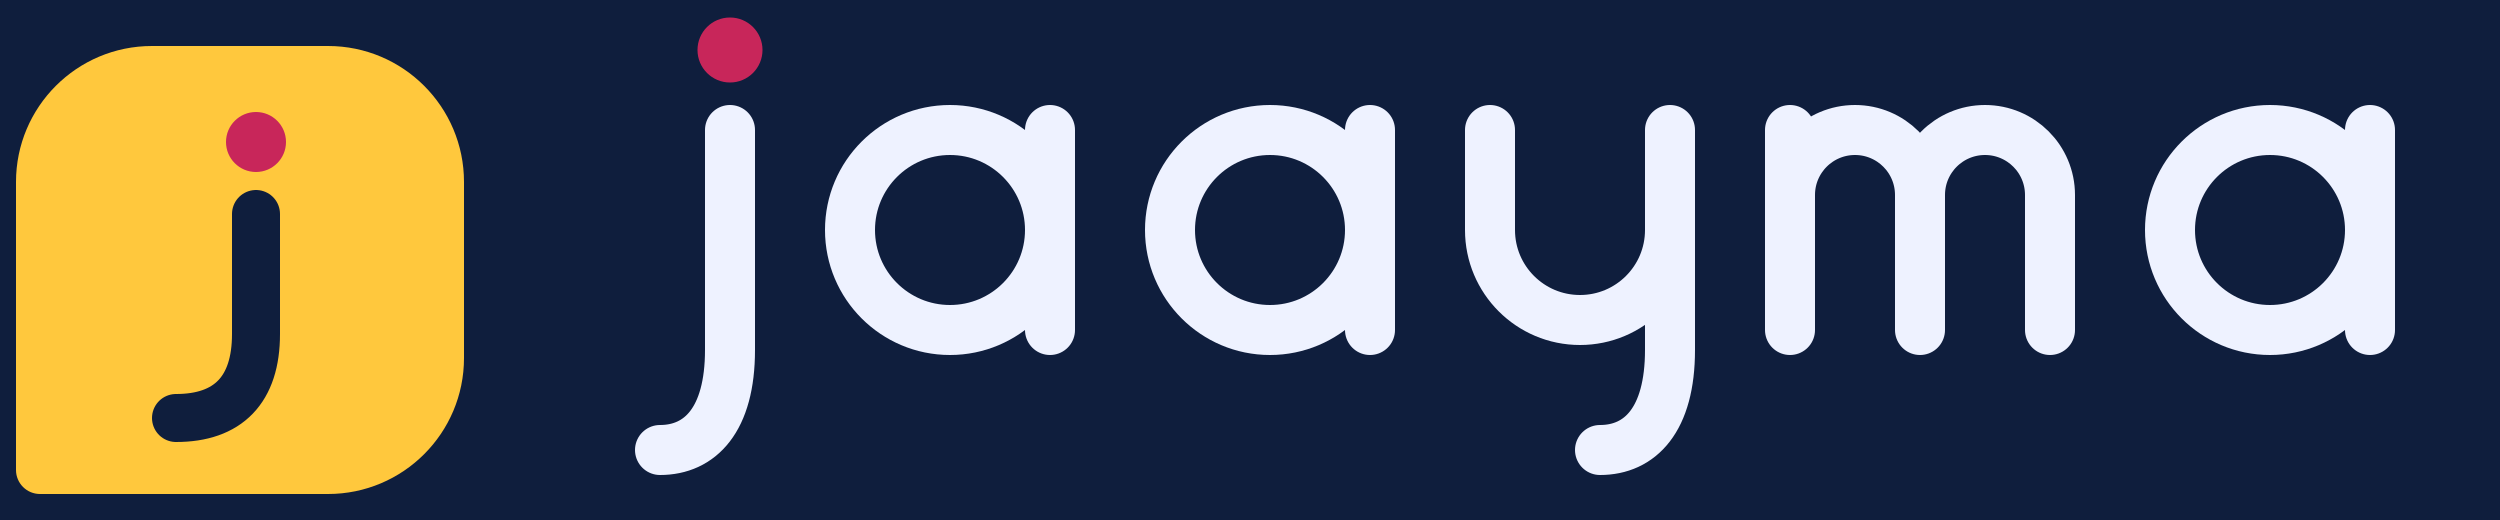
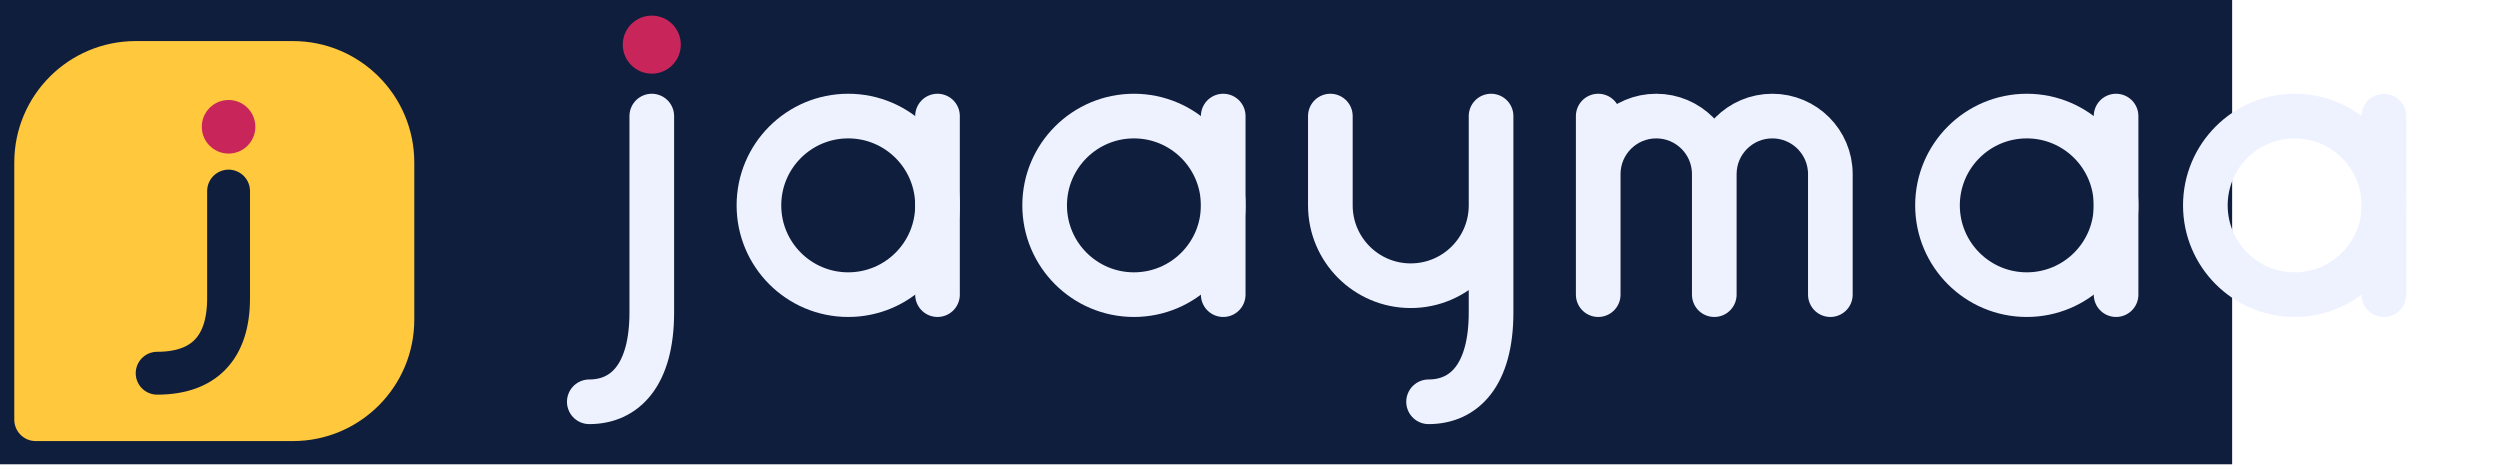
- <svg xmlns="http://www.w3.org/2000/svg" viewBox="0 0 500 104" width="500" height="104" role="img" aria-label="Jaayma">
+ <svg xmlns="http://www.w3.org/2000/svg" viewBox="0 0 560 104" width="560" height="104" role="img" aria-label="Jaaymaa">
  <rect width="500" height="104" rx="0" fill="#0F1E3D" />
  <g transform="translate(0 6) scale(.8)">
    <path d="M38 4H82A34 34 0 0 1 116 38V82A34 34 0 0 1 82 116H10A6 6 0 0 1 4 110V38A34 34 0 0 1 38 4Z" fill="#FFC83D" />
    <path d="M64 46V76C64 90 57 97 44 97" fill="none" stroke="#0F1E3D" stroke-width="12" stroke-linecap="round" stroke-linejoin="round" />
    <circle cx="64" cy="28" r="7.5" fill="#C8265A" />
  </g>
  <g transform="translate(124 6)">
    <g stroke="#EEF2FF" stroke-width="10" fill="none" stroke-linecap="round" stroke-linejoin="round">
      <path d="M22 20V64C22 78 16 84 8 84" />
      <circle cx="66" cy="40" r="20" />
      <path d="M86 20V60" />
      <circle cx="130" cy="40" r="20" />
      <path d="M150 20V60" />
      <path d="M174 20V40A18 18 0 0 0 210 40M210 20V64C210 78 204 84 196 84" />
      <path d="M234 20V60M234 33A13 13 0 0 1 260 33V60M260 33A13 13 0 0 1 286 33V60" />
      <circle cx="330" cy="40" r="20" />
      <path d="M350 20V60" />
+       <circle cx="390" cy="40" r="20" />
+       <path d="M410 20V60" />
    </g>
    <circle cx="22" cy="4" r="6.5" fill="#C8265A" />
  </g>
</svg>
